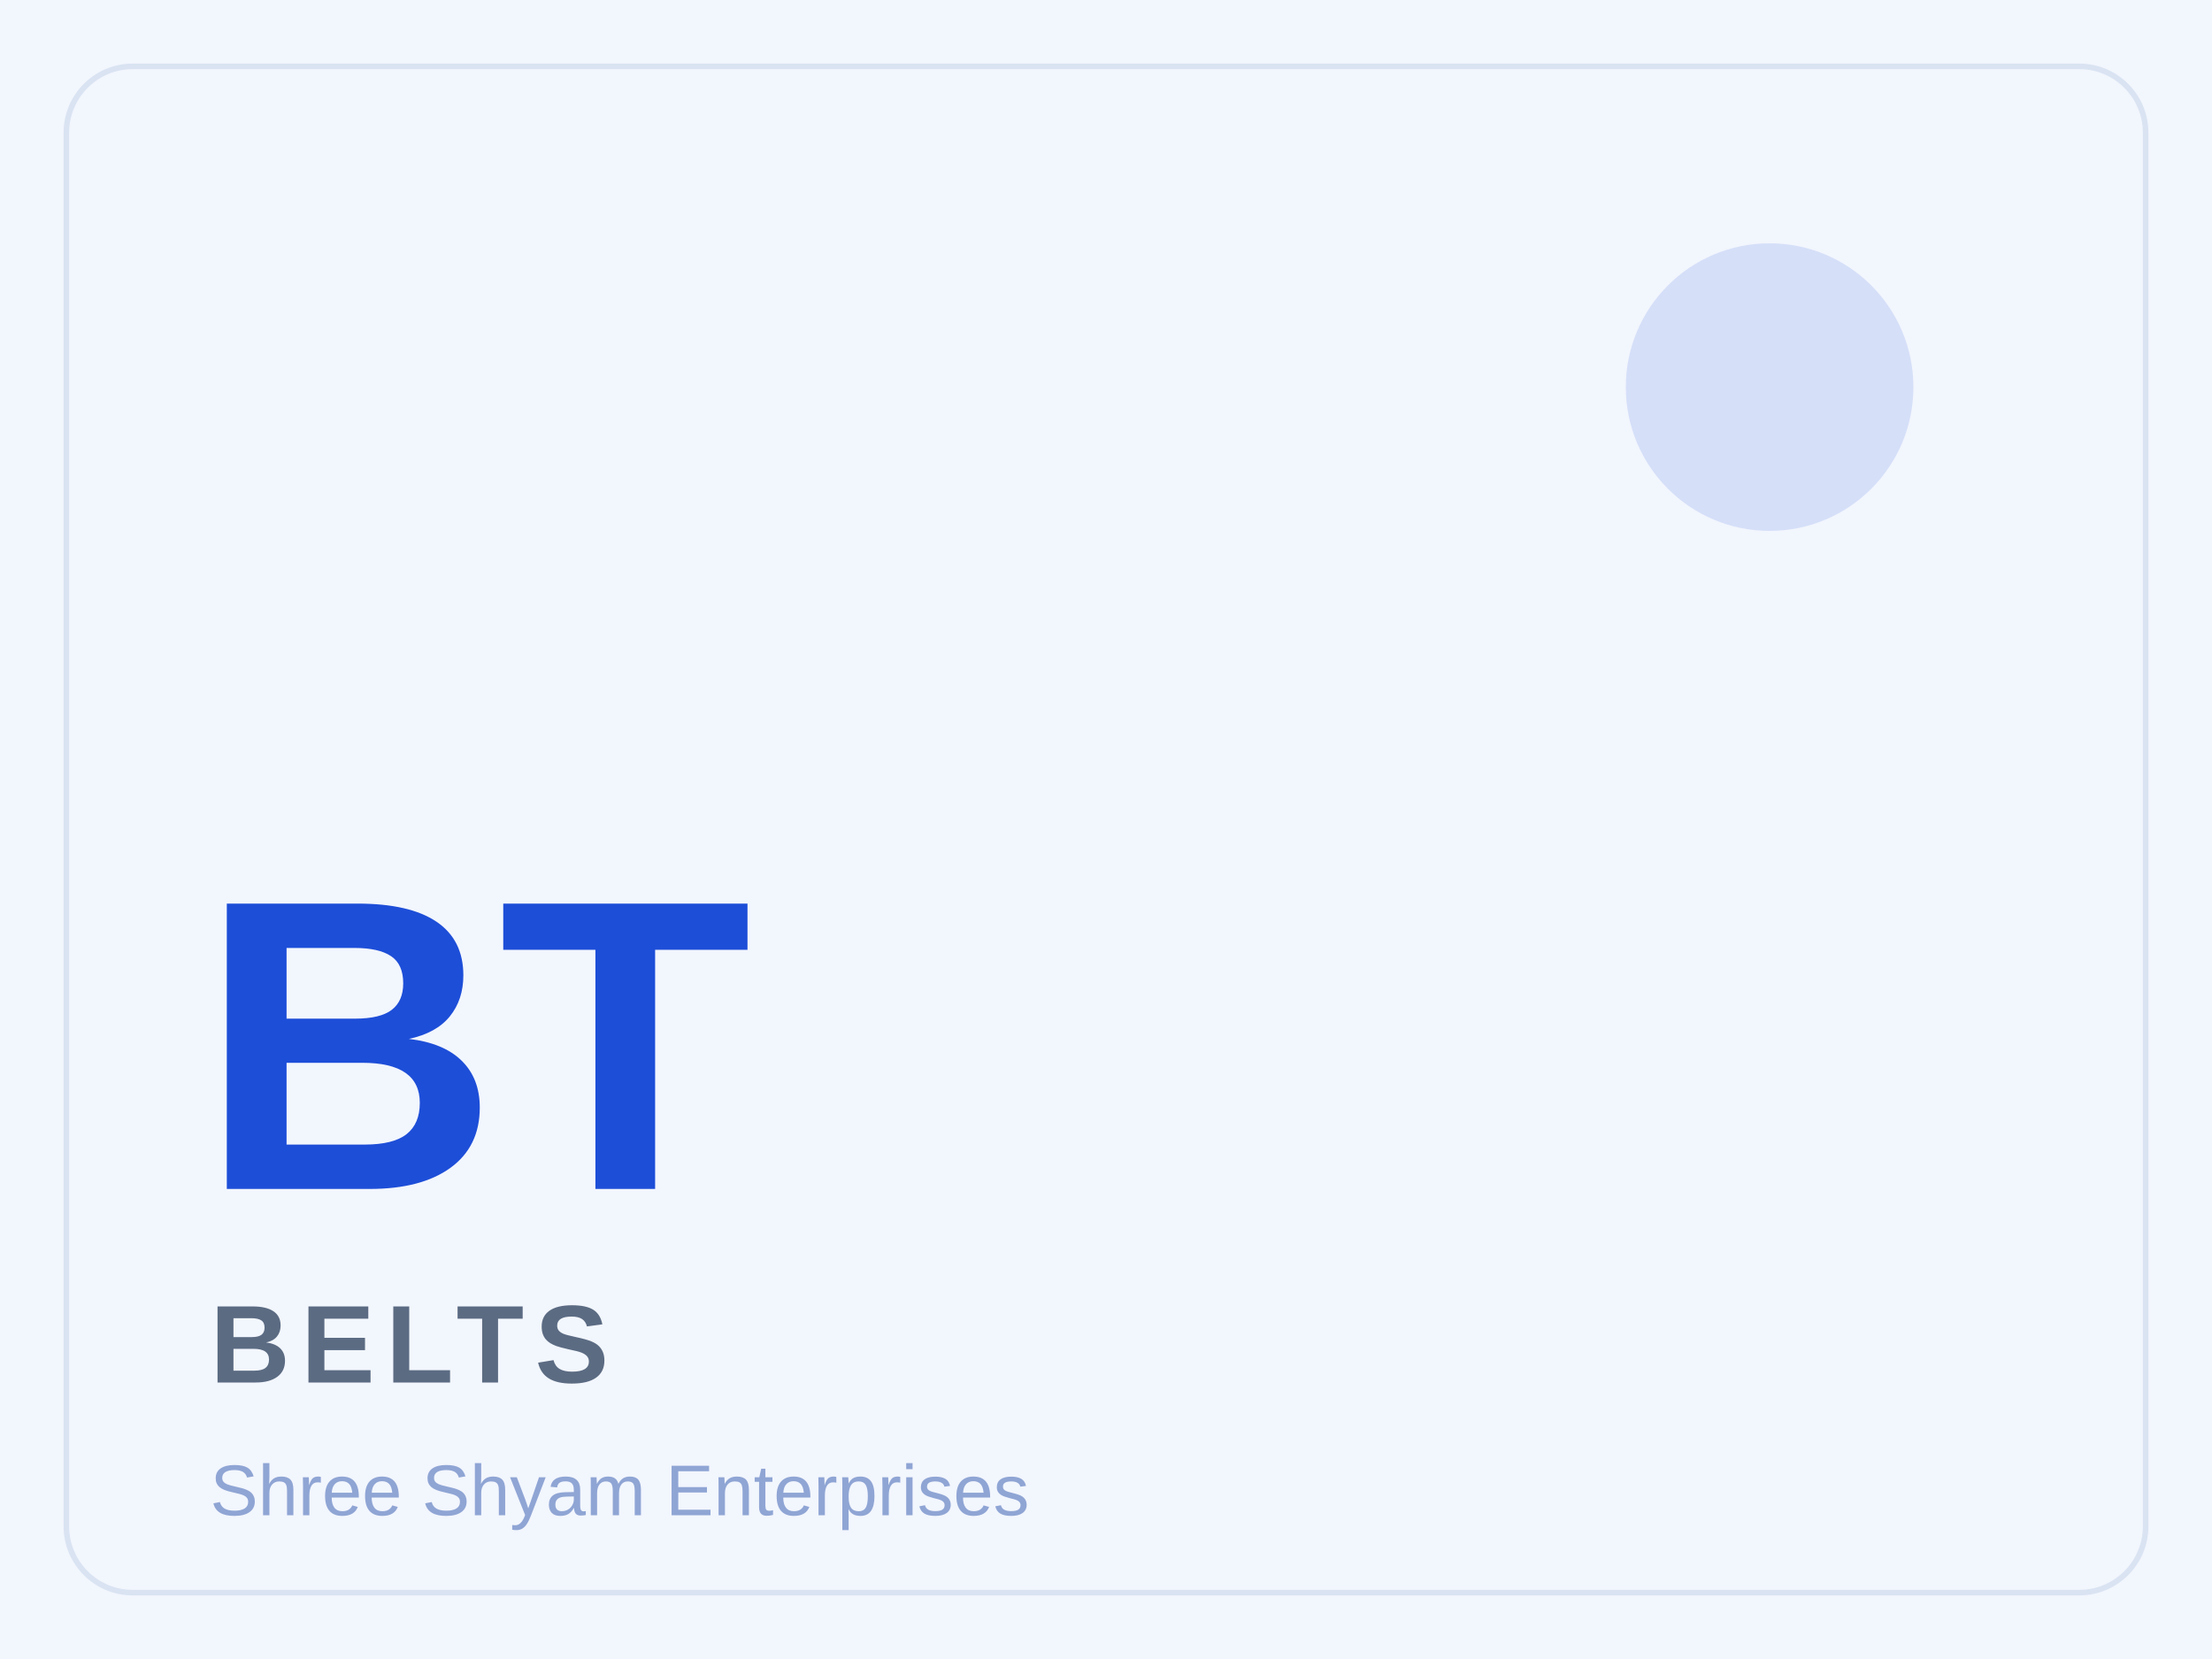
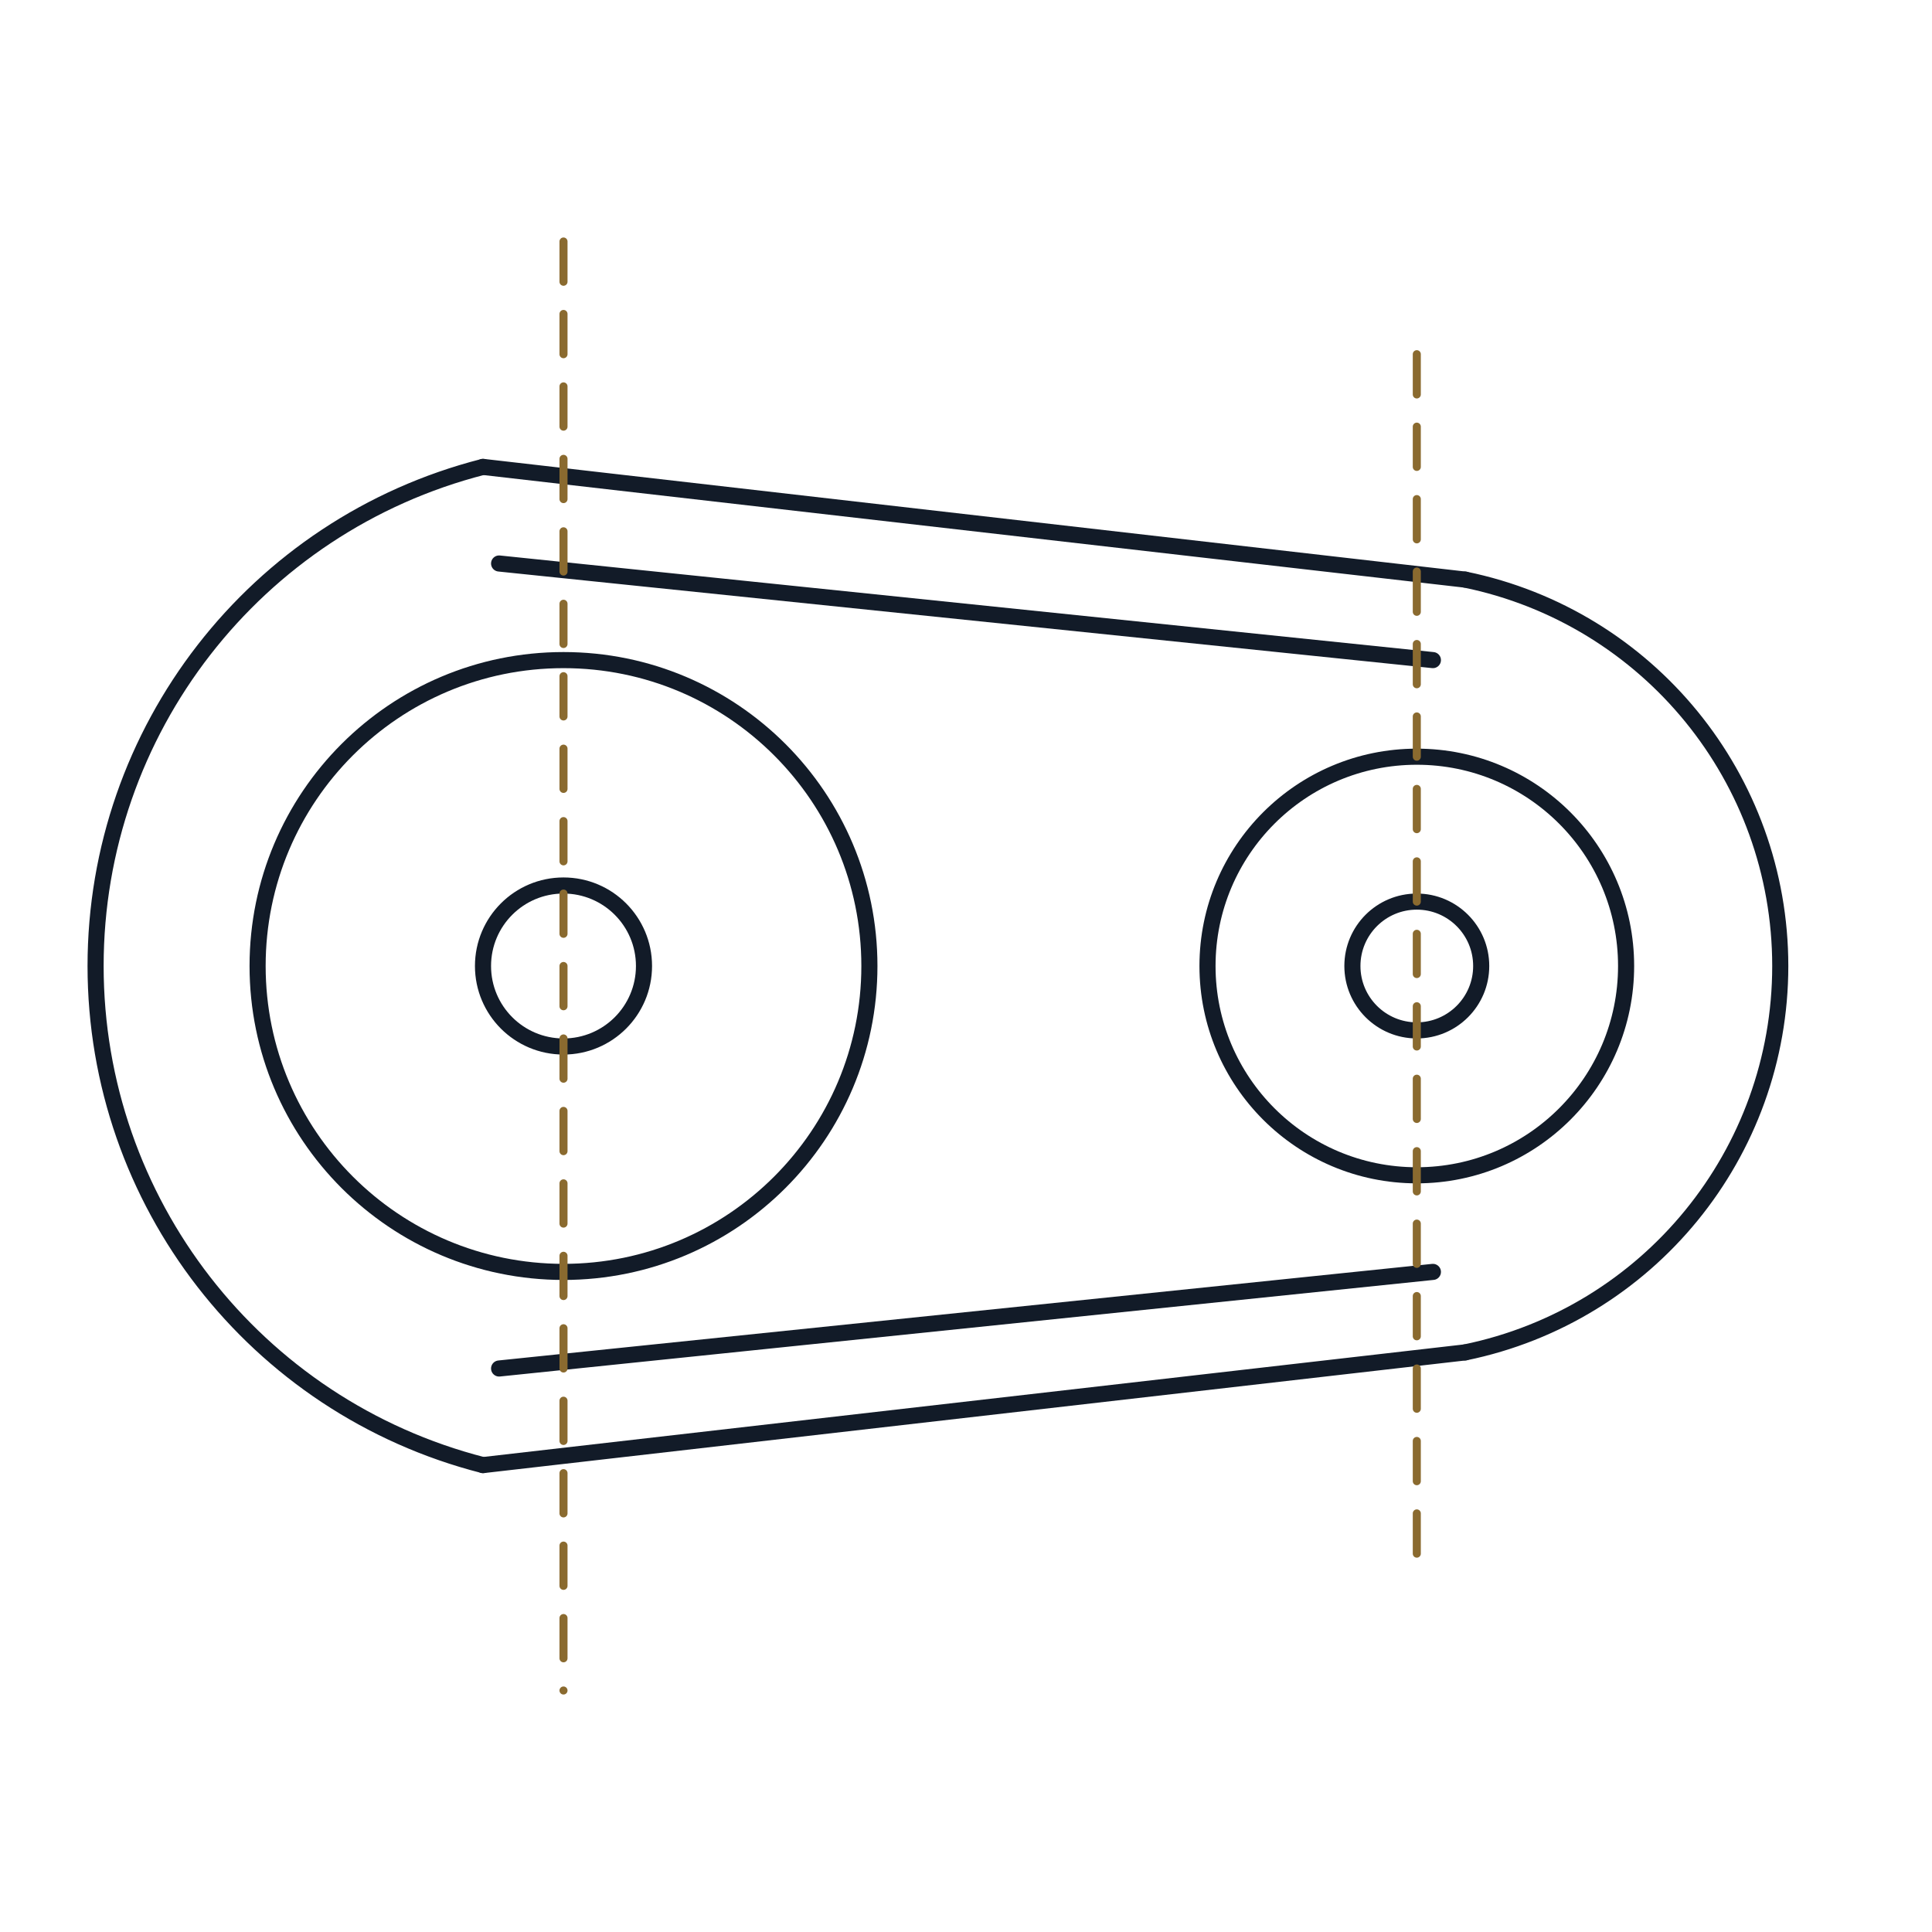
- <svg xmlns="http://www.w3.org/2000/svg" viewBox="0 0 800 600">
-   <rect width="800" height="600" fill="#F2F6FD" />
-   <rect x="24" y="24" width="752" height="552" rx="24" fill="none" stroke="#D9E3F2" stroke-width="2" />
-   <circle cx="640" cy="140" r="52" fill="#1D4ED8" opacity=".14" />
-   <text x="72" y="430" font-family="Arial,Helvetica,sans-serif" font-size="150" font-weight="bold" fill="#1D4ED8">BT</text>
-   <text x="76" y="500" font-family="Arial,Helvetica,sans-serif" font-size="40" font-weight="bold" fill="#5B6B82" letter-spacing="4">BELTS</text>
-   <text x="76" y="548" font-family="Arial,Helvetica,sans-serif" font-size="26" fill="#8FA5D4">Shree Shyam Enterprises</text>
+ <svg xmlns="http://www.w3.org/2000/svg" viewBox="0 0 240 240" fill="none" stroke="#121b28" stroke-width="2" stroke-linecap="round" stroke-linejoin="round">
+   <circle cx="70" cy="120" r="38" />
+   <circle cx="70" cy="120" r="10" />
+   <circle cx="176" cy="120" r="26" />
+   <circle cx="176" cy="120" r="8" />
+   <path d="M62 70 178 82M62 170 178 158M60 58 182 72M60 182 182 168" />
+   <path d="M60 58A64 64 0 0 0 60 182M182 72A49 49 0 0 1 182 168" />
+   <g stroke="#8a6a2f" stroke-width="1" stroke-dasharray="5 4">
+     <path d="M70 30V210M176 44V196" />
+   </g>
</svg>
